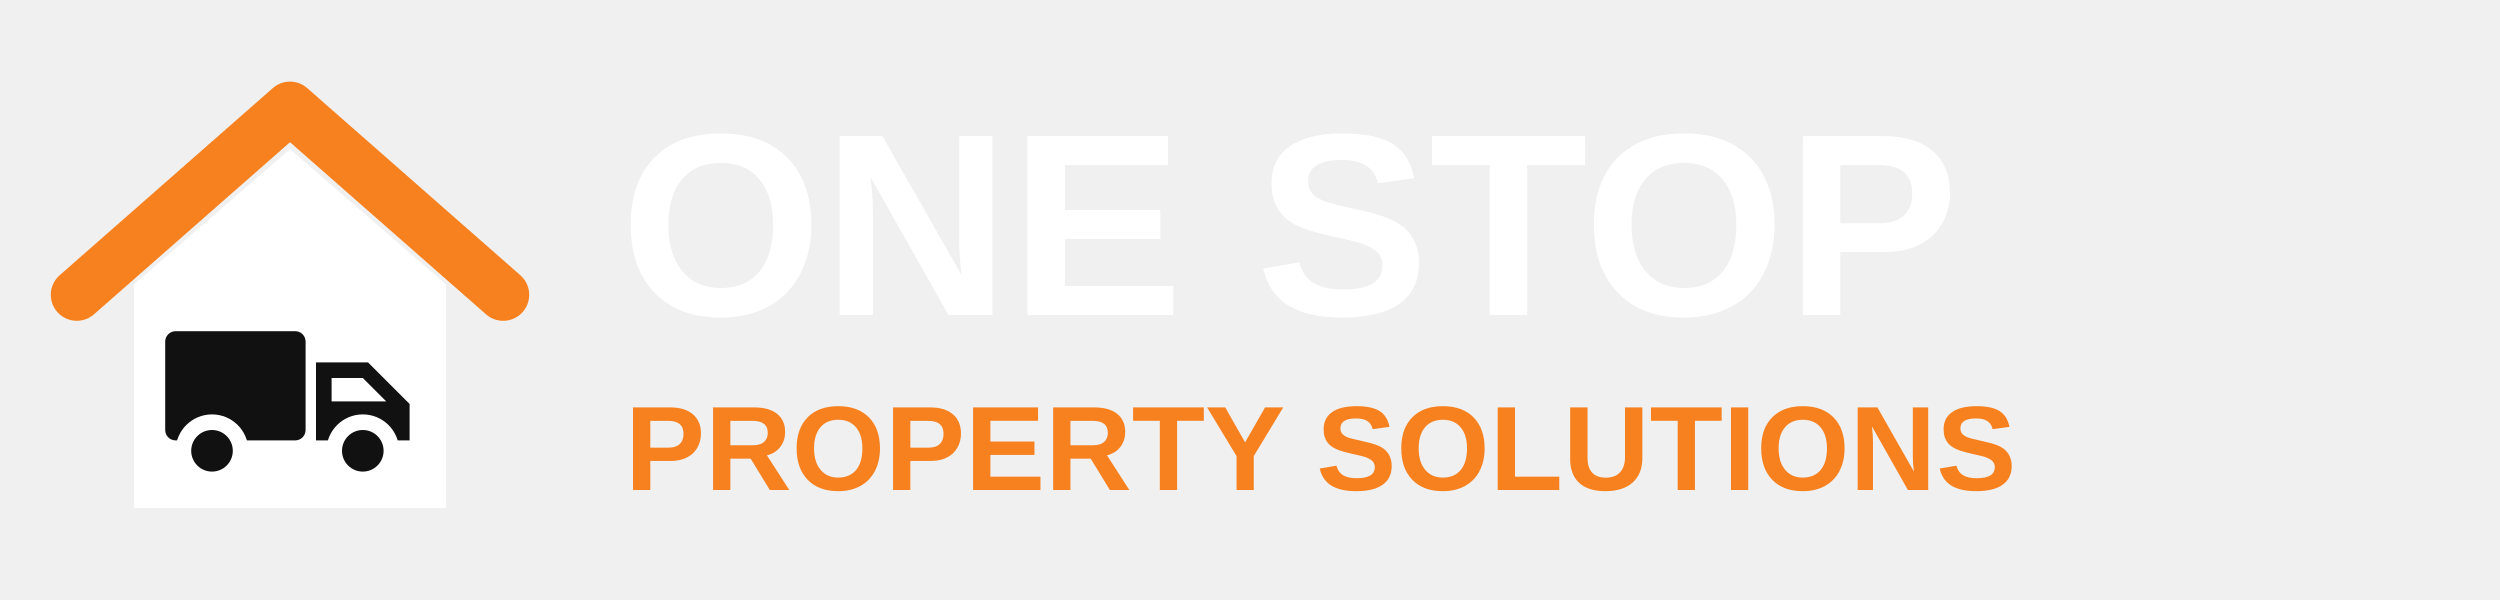
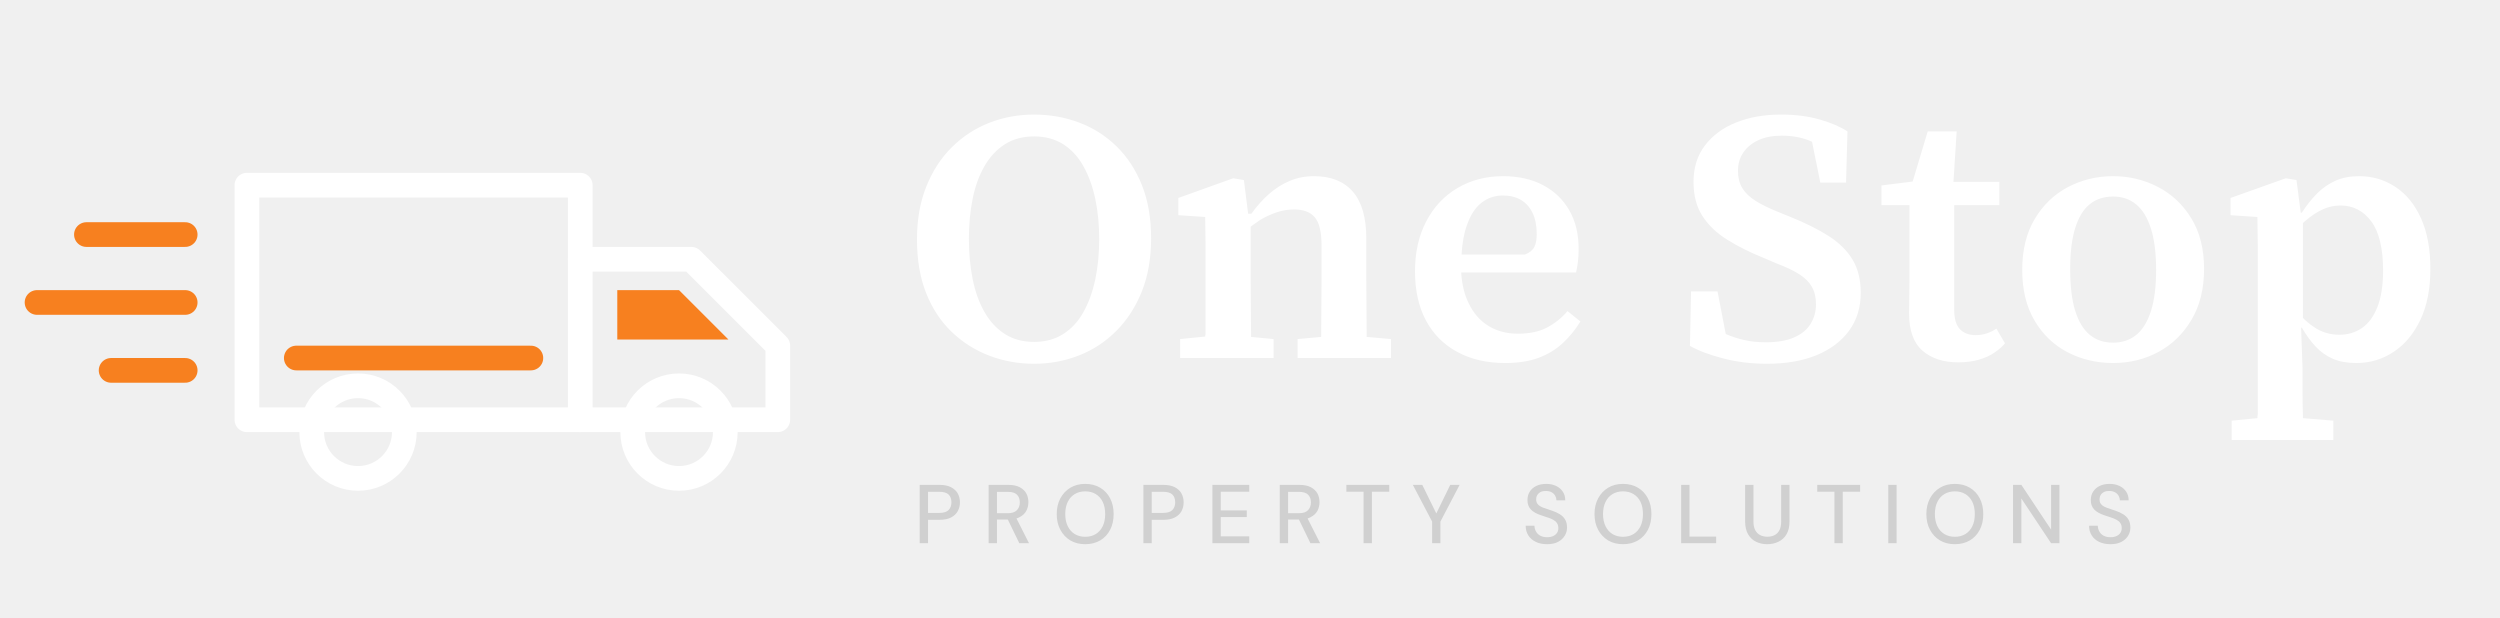
- <svg xmlns="http://www.w3.org/2000/svg" viewBox="0 0 500 120" width="500" height="120" role="img" aria-labelledby="t">
-   <g transform="translate(6 8) scale(1.04)">
-     <path d="M20 47 L50 21 L80 47 V90 H20 Z" fill="#FFFFFF" />
-     <path d="M9 49 L50 13 L91 49" fill="none" stroke="#F7801F" stroke-width="10" stroke-linecap="round" stroke-linejoin="round" />
-     <rect x="26" y="56" width="27" height="21" rx="2" fill="#111111" />
-     <path d="M55 62 H65 L73 70 V77 H55 Z" fill="#111111" />
-     <path d="M58 65 H64 L68.5 69.5 H58 Z" fill="#FFFFFF" />
-     <circle cx="35" cy="79" r="5.5" fill="#111111" stroke="#FFFFFF" stroke-width="3" />
-     <circle cx="64" cy="79" r="5.5" fill="#111111" stroke="#FFFFFF" stroke-width="3" />
+ <svg xmlns="http://www.w3.org/2000/svg" viewBox="0 0 405 100" width="405" height="100" role="img" aria-labelledby="t">
+   <g transform="translate(36 22)">
+     <g fill="none" stroke-linejoin="round" stroke-linecap="round" stroke-width="4">
+       <path d="M-22 16 H-6 M-30 27 H-6 M-18 38 H-6" stroke="#F7801F" />
+       <path d="M4 8 H58 V46 H4 Z" stroke="#FFFFFF" />
+       <path d="M58 20 H76 L90 34 V46 H58" stroke="#FFFFFF" />
+       <path d="M12 36 H50" stroke="#F7801F" />
+       <circle cx="22" cy="48" r="7.5" fill="none" stroke="#FFFFFF" />
+       <circle cx="74" cy="48" r="7.5" fill="none" stroke="#FFFFFF" />
+     </g>
+     <path d="M64 25 H74 L82 33 H64 Z" fill="#F7801F" />
  </g>
-   <text x="124" y="63" textLength="366" lengthAdjust="spacingAndGlyphs" font-family="Montserrat, 'Arial Black', 'Helvetica Neue', Arial, sans-serif" font-weight="900" font-size="52" fill="#FFFFFF">ONE STOP</text>
-   <text x="125" y="98" textLength="364" lengthAdjust="spacingAndGlyphs" font-family="Montserrat, 'Arial Black', 'Helvetica Neue', Arial, sans-serif" font-weight="800" font-size="24" fill="#F7801F">PROPERTY SOLUTIONS</text>
+   <path fill="#FFFFFF" d="M167.52 58.93L167.52 58.93Q163.69 58.93 160.27 57.62Q156.85 56.32 154.18 53.77Q151.51 51.21 150.03 47.47Q148.55 43.73 148.55 38.8L148.55 38.8Q148.55 33.99 150.06 30.22Q151.57 26.45 154.21 23.84Q156.85 21.23 160.27 19.89Q163.69 18.56 167.52 18.56L167.52 18.56Q171.35 18.56 174.77 19.84Q178.19 21.11 180.83 23.66Q183.47 26.22 184.98 29.96Q186.48 33.7 186.48 38.63L186.48 38.63Q186.48 43.44 184.98 47.21Q183.47 50.98 180.83 53.62Q178.19 56.26 174.77 57.59Q171.35 58.93 167.52 58.93M167.52 55.39L167.52 55.39Q170.24 55.39 172.25 54.11Q174.25 52.84 175.52 50.55Q176.8 48.26 177.44 45.24Q178.07 42.22 178.07 38.74L178.07 38.74Q178.07 35.26 177.44 32.25Q176.8 29.23 175.52 26.94Q174.25 24.65 172.25 23.37Q170.24 22.1 167.52 22.1L167.52 22.1Q164.79 22.1 162.79 23.37Q160.79 24.65 159.49 26.91Q158.18 29.17 157.57 32.19Q156.96 35.21 156.96 38.69L156.96 38.69Q156.96 42.17 157.57 45.21Q158.18 48.26 159.49 50.55Q160.79 52.84 162.79 54.11Q164.79 55.39 167.52 55.39M206.32 58L191.18 58L191.18 54.93L195.24 54.52Q195.24 54.35 195.3 54.11L195.3 54.11Q195.3 51.97 195.3 49.71L195.3 49.71L195.3 39.73Q195.3 38.57 195.27 37.44Q195.24 36.31 195.24 35.15L195.24 35.15L190.89 34.86L190.89 32.07L199.77 28.88L201.51 29.17L202.2 34.63L202.72 34.63Q204 32.83 205.54 31.46Q207.07 30.1 208.9 29.32Q210.73 28.54 212.87 28.54L212.87 28.54Q216.99 28.54 219.17 31.06Q221.34 33.58 221.34 38.63L221.34 38.63L221.34 45.53Q221.34 47.5 221.37 49.73Q221.4 51.97 221.4 54.11L221.4 54.11Q221.4 54.35 221.4 54.58L221.4 54.58L225.34 54.93L225.34 58L210.21 58L210.21 54.93L214.03 54.58Q214.03 54.35 214.03 54.11L214.03 54.11Q214.03 51.97 214.06 49.73Q214.09 47.5 214.09 45.53L214.09 45.53L214.09 39.73Q214.09 36.54 213.02 35.23Q211.95 33.93 209.63 33.93L209.63 33.93Q208.29 33.93 206.93 34.36Q205.57 34.8 204.17 35.61L204.17 35.61Q203.42 36.13 202.61 36.71L202.61 36.71L202.61 45.53Q202.61 47.44 202.64 49.71Q202.67 51.97 202.67 54.11L202.67 54.11Q202.67 54.35 202.67 54.58L202.67 54.58L206.32 54.93L206.32 58M243.85 58.81L243.85 58.81Q239.38 58.81 236.07 57.01Q232.77 55.22 231 51.91Q229.23 48.6 229.23 43.96Q229.23 39.32 231.06 35.84Q232.88 32.36 236.13 30.45Q239.38 28.54 243.5 28.54L243.5 28.54Q247.21 28.54 249.97 29.99Q252.72 31.44 254.23 34.08Q255.74 36.71 255.74 40.31L255.74 40.31Q255.74 41.47 255.62 42.43Q255.5 43.38 255.33 44.14L255.33 44.14L236.71 44.14Q236.89 47.04 237.93 49.13L237.93 49.13Q239.09 51.56 241.15 52.81Q243.21 54.06 245.88 54.06L245.88 54.06Q248.72 54.06 250.6 53.07Q252.49 52.08 253.94 50.4L253.94 50.4L256.03 52.08Q254.81 54.06 253.16 55.59Q251.5 57.13 249.24 57.97Q246.98 58.81 243.85 58.81M236.77 41.24L236.77 41.24L247.04 41.24Q248.2 40.77 248.57 39.99Q248.95 39.21 248.95 37.93L248.95 37.93Q248.95 35.9 248.28 34.51Q247.62 33.12 246.4 32.39Q245.18 31.67 243.44 31.67L243.44 31.67Q241.53 31.67 240.02 32.83Q238.51 33.99 237.64 36.48L237.64 36.48Q236.94 38.4 236.77 41.24M286.24 58.93L286.24 58.93Q282.47 58.93 279.14 58.06Q275.8 57.19 273.77 56.03L273.77 56.03L273.95 47.21L278.24 47.21L279.57 54.11Q280.91 54.69 282.36 55.04L282.36 55.04Q284.04 55.45 286.07 55.45L286.07 55.45Q288.85 55.45 290.65 54.66Q292.45 53.88 293.32 52.46Q294.19 51.04 294.19 49.3L294.19 49.3Q294.19 47.62 293.52 46.46Q292.86 45.3 291.44 44.4Q290.01 43.5 287.69 42.63L287.69 42.63L285.66 41.76Q282.36 40.43 279.81 38.83Q277.25 37.24 275.8 35Q274.35 32.77 274.35 29.46L274.35 29.46Q274.35 25.98 276.21 23.55Q278.07 21.11 281.26 19.84Q284.45 18.56 288.51 18.56L288.51 18.56Q292.04 18.56 294.83 19.37Q297.61 20.18 299.29 21.29L299.29 21.29L299.06 29.58L294.89 29.58L293.55 22.97Q293.32 22.85 293.15 22.79L293.15 22.79Q291.17 21.98 288.62 21.98L288.62 21.98Q286.42 21.98 284.85 22.71Q283.29 23.43 282.42 24.71Q281.55 25.98 281.55 27.67L281.55 27.67Q281.55 29.29 282.24 30.45Q282.94 31.61 284.36 32.51Q285.78 33.41 287.93 34.28L287.93 34.28L290.07 35.15Q293.67 36.6 296.22 38.22Q298.77 39.85 300.11 42.05Q301.44 44.25 301.44 47.44L301.44 47.44Q301.44 50.98 299.56 53.56Q297.67 56.14 294.28 57.54Q290.88 58.93 286.24 58.93M317.22 58.7L317.22 58.7Q313.62 58.7 311.45 56.81Q309.27 54.93 309.27 50.75L309.27 50.75Q309.27 49.53 309.3 48.34Q309.33 47.15 309.33 45.76L309.33 45.76L309.33 33.23L304.8 33.23L304.8 30.04L309.85 29.41L312.29 21.29L316.98 21.29L316.46 29.46L323.89 29.46L323.89 33.23L316.58 33.23L316.58 50.17Q316.58 52.37 317.51 53.33Q318.43 54.29 320.06 54.29L320.06 54.29Q321.04 54.29 321.89 54Q322.73 53.71 323.42 53.24L323.42 53.24L324.81 55.62Q324.18 56.38 323.13 57.1Q322.09 57.83 320.61 58.26Q319.13 58.7 317.22 58.7M342.33 58.81L342.33 58.81Q338.33 58.81 334.96 57.07Q331.6 55.33 329.6 51.94Q327.6 48.55 327.6 43.73L327.6 43.73Q327.6 38.86 329.63 35.47Q331.66 32.07 335.02 30.3Q338.39 28.54 342.33 28.54L342.33 28.54Q346.22 28.54 349.58 30.28Q352.94 32.02 355 35.38Q357.06 38.74 357.06 43.56L357.06 43.56Q357.06 48.37 355.03 51.79Q353 55.22 349.67 57.01Q346.33 58.81 342.33 58.81M342.33 55.51L342.33 55.51Q344.53 55.51 346.07 54.26Q347.61 53.01 348.45 50.4Q349.29 47.79 349.29 43.73L349.29 43.73Q349.29 39.67 348.45 37.03Q347.61 34.39 346.07 33.12Q344.53 31.84 342.33 31.84L342.33 31.84Q340.07 31.84 338.53 33.09Q336.99 34.34 336.18 36.95Q335.37 39.56 335.37 43.62L335.37 43.62Q335.37 47.73 336.18 50.34Q336.99 52.95 338.53 54.23Q340.07 55.51 342.33 55.51M378 71.28L361.53 71.28L361.53 68.15L365.7 67.74Q365.7 67.45 365.76 67.11L365.76 67.11Q365.76 65.13 365.76 63.16L365.76 63.16L365.76 39.73Q365.76 38.57 365.73 37.44Q365.7 36.31 365.7 35.15L365.7 35.15L361.35 34.86L361.35 32.07L370.29 28.88L372.03 29.17L372.72 34.45L372.9 34.45Q374.06 32.65 375.36 31.35Q376.67 30.04 378.32 29.29Q379.97 28.54 382.18 28.54L382.18 28.54Q385.42 28.54 388.06 30.28Q390.7 32.02 392.21 35.38Q393.72 38.74 393.72 43.56Q393.72 48.37 392.12 51.77Q390.53 55.16 387.8 56.98Q385.08 58.81 381.71 58.81L381.71 58.81Q379.51 58.81 377.91 58.12Q376.32 57.42 375.13 56.14Q373.94 54.87 372.9 53.07L372.9 53.07L372.84 53.07L372.78 53.13L373.01 59.62L373.01 63.39Q373.01 65.31 373.07 67.22L373.07 67.22Q373.07 67.51 373.07 67.74L373.07 67.74L378 68.15L378 71.28M373.07 36.13L373.07 51.5Q373.88 52.32 374.75 52.9L374.75 52.9Q376.61 54.23 378.99 54.23L378.99 54.23Q381.02 54.23 382.61 53.16Q384.21 52.08 385.13 49.76Q386.06 47.44 386.06 43.85L386.06 43.85Q386.06 38.45 384.15 35.87Q382.23 33.29 379.16 33.29L379.16 33.29Q377.65 33.29 376.26 33.93Q374.87 34.57 373.53 35.73L373.53 35.73Q373.3 35.9 373.07 36.13L373.07 36.13" />
+   <path fill="#D0D0D0" d="M150.34 88L148.99 88L148.99 78.55L152.21 78.55Q153.35 78.55 154.07 78.93Q154.8 79.31 155.16 79.94Q155.51 80.58 155.51 81.39L155.51 81.39Q155.51 82.15 155.16 82.8Q154.82 83.44 154.09 83.82Q153.36 84.21 152.21 84.21L152.21 84.21L150.34 84.21L150.34 88M150.34 79.67L150.34 83.09L152.16 83.09Q153.22 83.09 153.68 82.62Q154.13 82.15 154.13 81.39L154.13 81.39Q154.13 80.56 153.68 80.12Q153.22 79.67 152.16 79.67L152.16 79.67L150.34 79.67M161.51 88L160.16 88L160.16 78.55L163.36 78.55Q164.48 78.55 165.2 78.93Q165.91 79.31 166.26 79.93Q166.6 80.56 166.6 81.36L166.6 81.36Q166.6 82.11 166.26 82.76Q165.91 83.4 165.19 83.77L165.19 83.77Q164.96 83.91 164.67 83.99L164.67 83.99L166.7 88L165.13 88L163.27 84.17L161.51 84.17L161.51 88M161.51 79.68L161.51 83.14L163.27 83.14Q164.27 83.14 164.74 82.65Q165.21 82.15 165.21 81.39L165.21 81.39Q165.21 80.6 164.75 80.14Q164.29 79.68 163.27 79.68L163.27 79.68L161.51 79.68M175.8 88.16L175.8 88.16Q174.43 88.16 173.4 87.55Q172.37 86.93 171.78 85.83Q171.19 84.73 171.19 83.28L171.19 83.28Q171.19 81.83 171.78 80.73Q172.37 79.63 173.4 79.01Q174.43 78.39 175.8 78.39L175.8 78.39Q177.19 78.39 178.23 79.01Q179.27 79.63 179.84 80.73Q180.41 81.83 180.41 83.28L180.41 83.28Q180.41 84.73 179.84 85.83Q179.27 86.93 178.23 87.55Q177.19 88.16 175.8 88.16M175.81 86.96L175.81 86.96Q176.78 86.96 177.51 86.52Q178.24 86.07 178.64 85.25Q179.04 84.42 179.04 83.28L179.04 83.28Q179.04 82.13 178.64 81.3Q178.24 80.48 177.51 80.04Q176.78 79.6 175.81 79.6L175.81 79.6Q174.84 79.6 174.11 80.04Q173.38 80.48 172.98 81.3Q172.57 82.13 172.57 83.28L172.57 83.28Q172.57 84.42 172.98 85.25Q173.38 86.07 174.11 86.52Q174.84 86.96 175.81 86.96M186.58 88L185.23 88L185.23 78.55L188.46 78.55Q189.59 78.55 190.32 78.93Q191.05 79.31 191.4 79.94Q191.75 80.58 191.75 81.39L191.75 81.39Q191.75 82.15 191.41 82.8Q191.07 83.44 190.34 83.82Q189.61 84.21 188.46 84.21L188.46 84.21L186.58 84.21L186.58 88M186.58 79.67L186.58 83.09L188.41 83.09Q189.47 83.09 189.93 82.62Q190.38 82.15 190.38 81.39L190.38 81.39Q190.38 80.56 189.93 80.12Q189.47 79.67 188.41 79.67L188.41 79.67L186.58 79.67M202.38 88L196.41 88L196.41 78.55L202.38 78.55L202.38 79.66L197.76 79.66L197.76 82.68L201.98 82.68L201.98 83.76L197.76 83.76L197.76 86.89L202.38 86.89L202.38 88M208.67 88L207.32 88L207.32 78.55L210.52 78.55Q211.64 78.55 212.36 78.93Q213.07 79.31 213.42 79.93Q213.76 80.56 213.76 81.36L213.76 81.36Q213.76 82.11 213.42 82.76Q213.07 83.4 212.34 83.77L212.34 83.77Q212.11 83.91 211.83 83.99L211.83 83.99L213.86 88L212.29 88L210.43 84.17L208.67 84.17L208.67 88M208.67 79.68L208.67 83.14L210.43 83.14Q211.43 83.14 211.9 82.65Q212.37 82.15 212.37 81.39L212.37 81.39Q212.37 80.6 211.91 80.14Q211.45 79.68 210.43 79.68L210.43 79.68L208.67 79.68M222.25 88L220.9 88L220.9 79.66L218.11 79.66L218.11 78.55L225.06 78.55L225.06 79.66L222.25 79.66L222.25 88M233.35 88L232 88L232 84.49L228.88 78.55L230.41 78.55L232.68 83.18L234.94 78.55L236.46 78.55L233.35 84.49L233.35 88M250.63 88.16L250.63 88.16Q249.59 88.16 248.81 87.79Q248.03 87.42 247.59 86.74Q247.16 86.07 247.16 85.17L247.16 85.17L248.58 85.17Q248.59 85.68 248.83 86.1Q249.07 86.53 249.52 86.78Q249.97 87.03 250.63 87.03L250.63 87.03Q251.2 87.03 251.61 86.84Q252.02 86.65 252.24 86.32Q252.45 85.99 252.45 85.56L252.45 85.56Q252.45 85.06 252.22 84.73Q252 84.41 251.61 84.2Q251.23 83.99 250.72 83.83Q250.21 83.67 249.66 83.48L249.66 83.48Q248.54 83.11 247.99 82.53Q247.45 81.95 247.45 81.02L247.45 81.02Q247.45 80.22 247.82 79.64Q248.2 79.05 248.88 78.72Q249.57 78.39 250.5 78.39L250.5 78.39Q251.41 78.39 252.1 78.73Q252.79 79.06 253.18 79.66Q253.57 80.25 253.57 81.05L253.57 81.05L252.14 81.05Q252.14 80.68 251.95 80.33Q251.77 79.98 251.39 79.76Q251.01 79.54 250.46 79.54L250.46 79.54Q250 79.52 249.63 79.68Q249.27 79.85 249.07 80.16Q248.86 80.47 248.86 80.9Q248.86 81.33 249.05 81.59Q249.23 81.86 249.58 82.05Q249.93 82.24 250.4 82.38L250.4 82.38L251.43 82.73Q252.13 82.96 252.68 83.3Q253.22 83.63 253.54 84.15Q253.86 84.67 253.86 85.48L253.86 85.48Q253.86 86.18 253.49 86.78Q253.13 87.39 252.41 87.78Q251.7 88.16 250.63 88.16M262.92 88.16L262.92 88.16Q261.55 88.16 260.52 87.55Q259.49 86.93 258.9 85.83Q258.31 84.73 258.31 83.28L258.31 83.28Q258.31 81.83 258.9 80.73Q259.49 79.63 260.52 79.01Q261.55 78.39 262.92 78.39L262.92 78.39Q264.31 78.39 265.35 79.01Q266.39 79.63 266.96 80.73Q267.53 81.83 267.53 83.28L267.53 83.28Q267.53 84.73 266.96 85.83Q266.39 86.93 265.35 87.55Q264.31 88.16 262.92 88.16M262.93 86.96L262.93 86.96Q263.9 86.96 264.63 86.52Q265.36 86.07 265.76 85.25Q266.16 84.42 266.16 83.28L266.16 83.28Q266.16 82.13 265.76 81.3Q265.36 80.48 264.63 80.04Q263.9 79.6 262.93 79.6L262.93 79.6Q261.96 79.6 261.23 80.04Q260.5 80.48 260.1 81.3Q259.69 82.13 259.69 83.28L259.69 83.28Q259.69 84.42 260.1 85.25Q260.5 86.07 261.23 86.52Q261.96 86.96 262.93 86.96M278.02 88L272.35 88L272.35 78.55L273.7 78.55L273.7 86.93L278.02 86.93L278.02 88M286.29 88.16L286.29 88.16Q285.29 88.16 284.48 87.76Q283.67 87.37 283.19 86.55Q282.71 85.73 282.71 84.46L282.71 84.46L282.71 78.55L284.06 78.55L284.06 84.48Q284.06 85.33 284.34 85.87Q284.63 86.42 285.13 86.68Q285.64 86.95 286.31 86.95L286.31 86.95Q287 86.95 287.5 86.68Q288 86.42 288.28 85.87Q288.55 85.33 288.55 84.48L288.55 84.48L288.55 78.55L289.9 78.55L289.9 84.46Q289.9 85.73 289.42 86.55Q288.93 87.37 288.11 87.76Q287.29 88.16 286.29 88.16M298.53 88L297.18 88L297.18 79.66L294.39 79.66L294.39 78.55L301.34 78.55L301.34 79.66L298.53 79.66L298.53 88M307.25 88L305.9 88L305.9 78.55L307.25 78.55L307.25 88M316.68 88.16L316.68 88.16Q315.31 88.16 314.28 87.55Q313.25 86.93 312.66 85.83Q312.07 84.73 312.07 83.28L312.07 83.28Q312.07 81.83 312.66 80.73Q313.25 79.63 314.28 79.01Q315.31 78.39 316.68 78.39L316.68 78.39Q318.07 78.39 319.11 79.01Q320.15 79.63 320.72 80.73Q321.29 81.83 321.29 83.28L321.29 83.28Q321.29 84.73 320.72 85.83Q320.15 86.93 319.11 87.55Q318.07 88.16 316.68 88.16M316.69 86.96L316.69 86.96Q317.66 86.96 318.39 86.52Q319.12 86.07 319.52 85.25Q319.92 84.42 319.92 83.28L319.92 83.28Q319.92 82.13 319.52 81.3Q319.12 80.48 318.39 80.04Q317.66 79.6 316.69 79.6L316.69 79.6Q315.72 79.6 314.99 80.04Q314.26 80.48 313.86 81.3Q313.45 82.13 313.45 83.28L313.45 83.28Q313.45 84.42 313.86 85.25Q314.26 86.07 314.99 86.52Q315.72 86.96 316.69 86.96M327.46 88L326.11 88L326.11 78.55L327.46 78.55L332.28 85.8L332.28 78.55L333.63 78.55L333.63 88L332.28 88L327.46 80.76L327.46 88M341.9 88.16L341.9 88.16Q340.86 88.16 340.07 87.79Q339.29 87.42 338.86 86.74Q338.43 86.07 338.43 85.17L338.43 85.17L339.84 85.17Q339.86 85.68 340.09 86.1Q340.33 86.53 340.78 86.78Q341.23 87.03 341.9 87.03L341.9 87.03Q342.46 87.03 342.87 86.84Q343.29 86.65 343.5 86.32Q343.72 85.99 343.72 85.56L343.72 85.56Q343.72 85.06 343.49 84.73Q343.26 84.41 342.87 84.2Q342.49 83.99 341.98 83.83Q341.48 83.67 340.92 83.48L340.92 83.48Q339.8 83.11 339.26 82.53Q338.71 81.95 338.71 81.02L338.71 81.02Q338.71 80.22 339.09 79.64Q339.47 79.05 340.15 78.72Q340.83 78.39 341.76 78.39L341.76 78.39Q342.68 78.39 343.37 78.73Q344.06 79.06 344.45 79.66Q344.84 80.25 344.84 81.05L344.84 81.05L343.41 81.05Q343.41 80.68 343.22 80.33Q343.03 79.98 342.65 79.76Q342.27 79.54 341.72 79.54L341.72 79.54Q341.26 79.52 340.9 79.68Q340.53 79.85 340.33 80.16Q340.13 80.47 340.13 80.9Q340.13 81.33 340.31 81.59Q340.49 81.86 340.84 82.05Q341.19 82.24 341.67 82.38L341.67 82.38L342.69 82.73Q343.39 82.96 343.94 83.3Q344.49 83.63 344.8 84.15Q345.12 84.67 345.12 85.48L345.12 85.48Q345.12 86.18 344.76 86.78Q344.39 87.39 343.68 87.78Q342.96 88.16 341.9 88.16" />
</svg>
